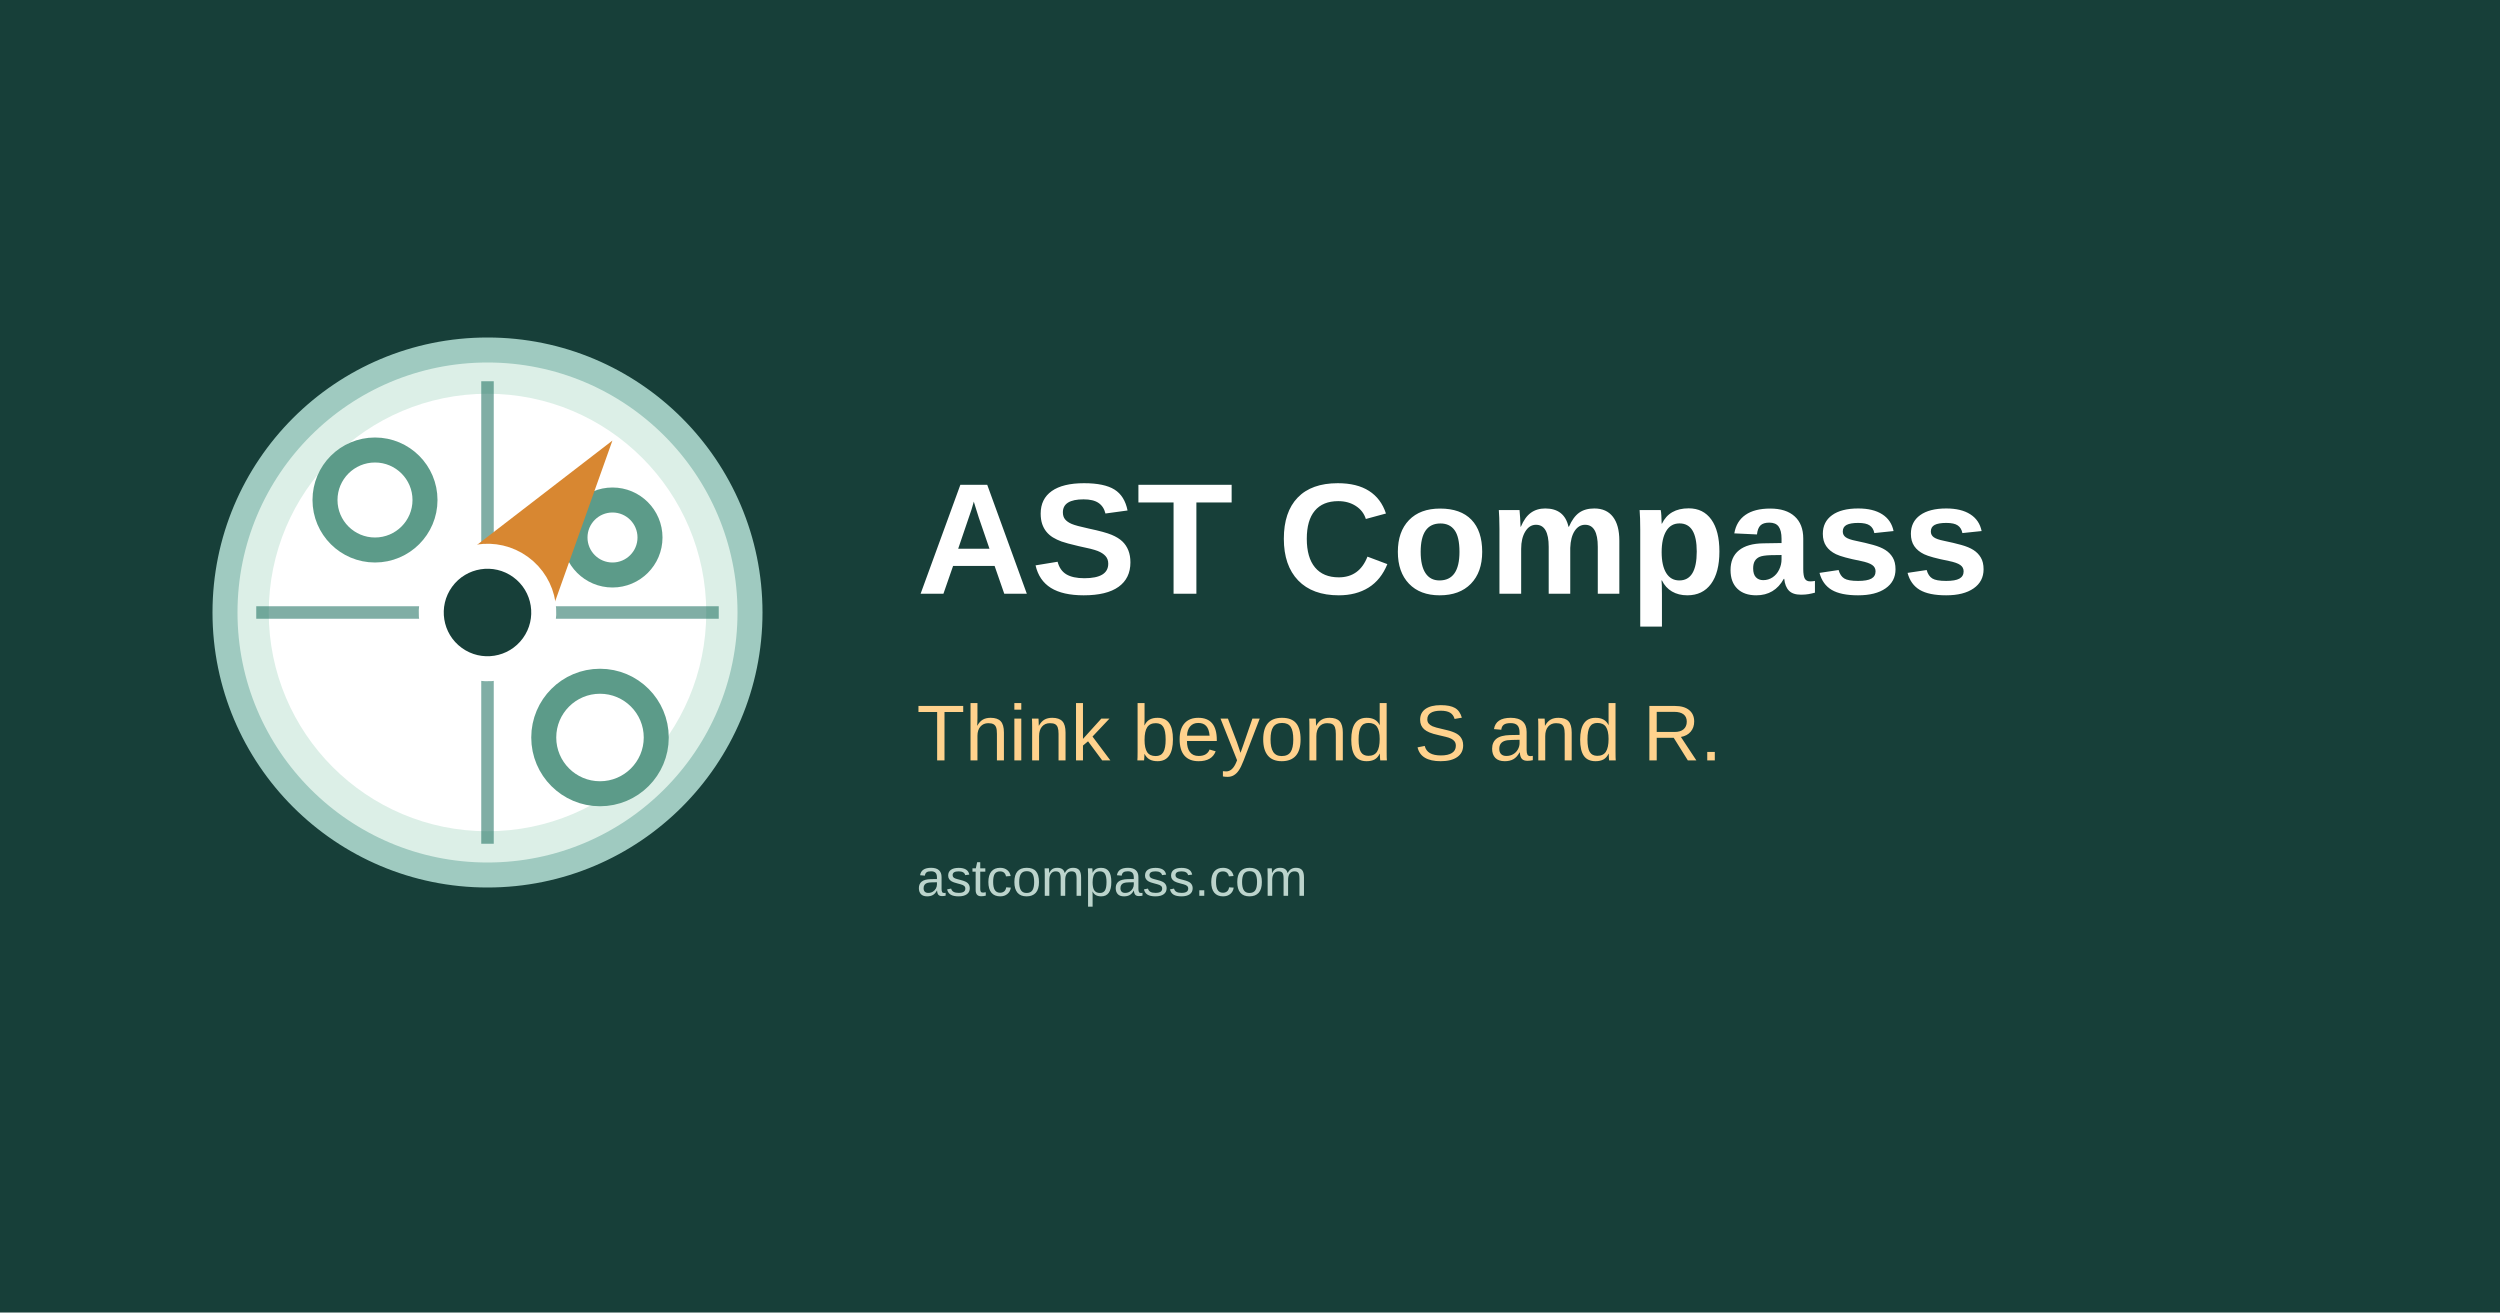
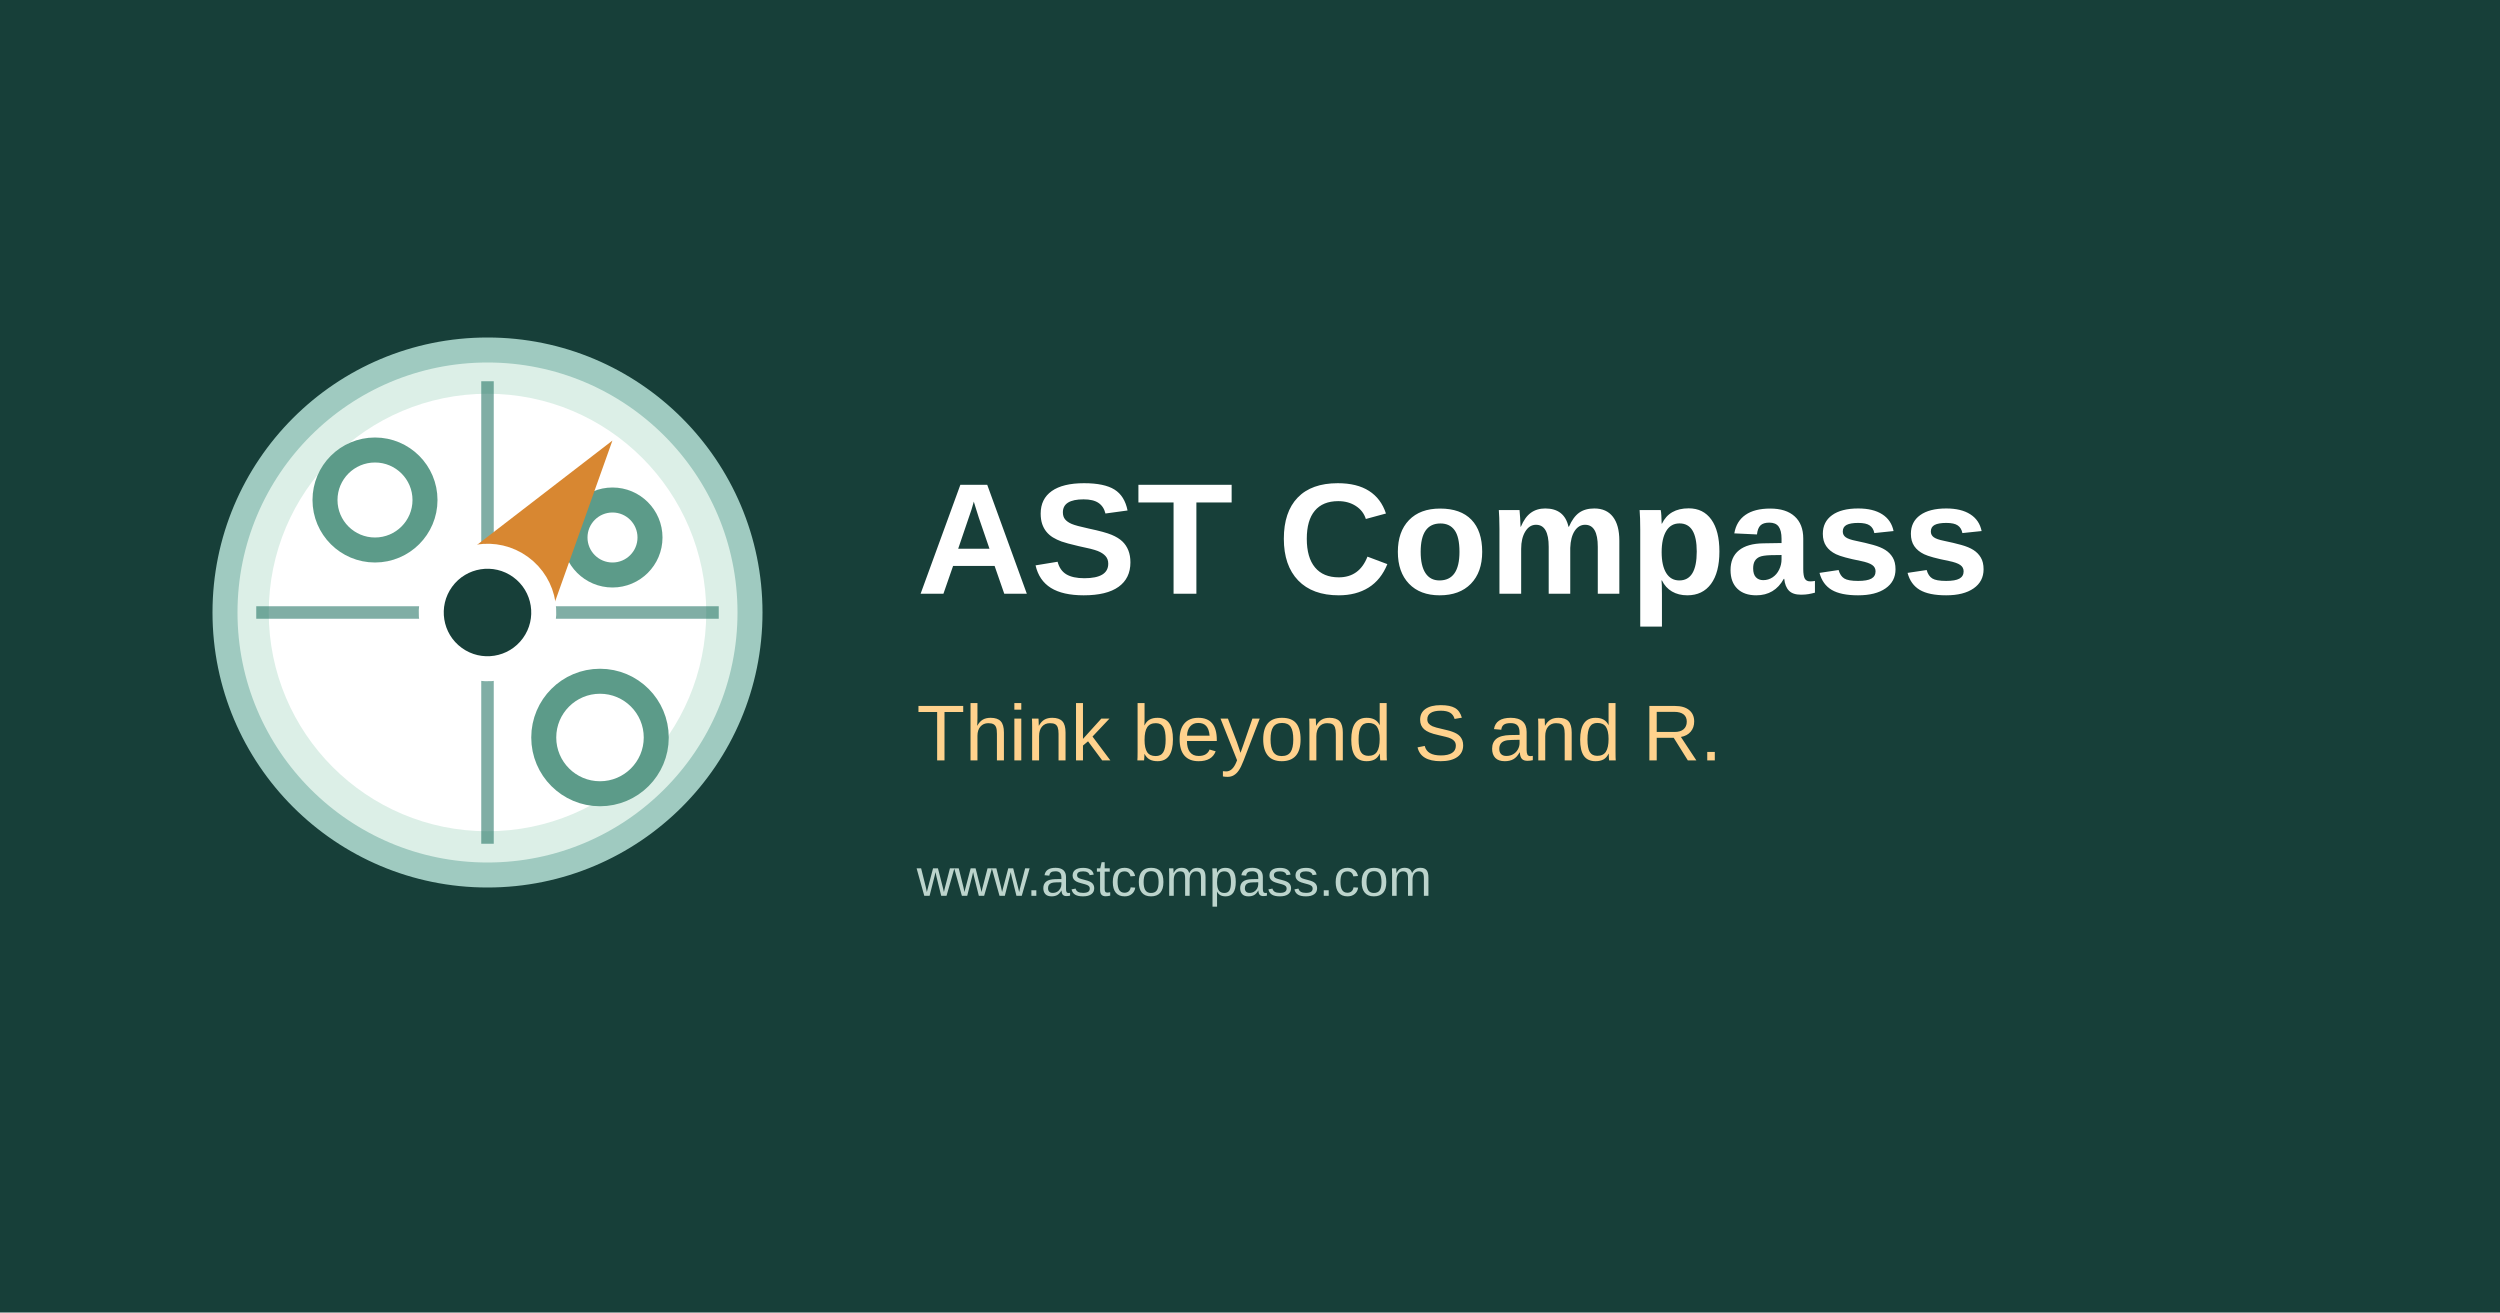
<svg xmlns="http://www.w3.org/2000/svg" viewBox="0 0 1200 630">
  <rect width="1200" height="630" fill="#173f39" />
  <g transform="translate(90 150) scale(6)">
    <circle cx="24" cy="24" r="21" fill="#dcefe7" stroke="#9fcac0" stroke-width="2" />
    <circle cx="24" cy="24" r="17.5" fill="#fff" />
    <path d="M24 5.5v37M5.5 24h37" stroke="#176b5b" opacity=".55" />
    <circle cx="15" cy="15" r="4" fill="#fff" stroke="#5c9b89" stroke-width="2" />
    <circle cx="34" cy="18" r="3" fill="#fff" stroke="#5c9b89" stroke-width="2" />
    <circle cx="33" cy="34" r="4.5" fill="#fff" stroke="#5c9b89" stroke-width="2" />
    <g transform="rotate(36 24 24)">
      <path d="M24 7l5 17H19z" fill="#d88731" />
      <circle cx="24" cy="24" r="4.5" fill="#173f39" stroke="#fff" stroke-width="2" />
    </g>
  </g>
  <text x="440" y="285" fill="#fff" font-family="Manrope,Arial,sans-serif" font-size="76" font-weight="800">AST Compass</text>
  <text x="440" y="365" fill="#ffd28d" font-family="Arial,sans-serif" font-size="38">Think beyond S and R.</text>
-   <text x="440" y="430" fill="#bcd4cc" font-family="Arial,sans-serif" font-size="25">astcompass.com</text>
+   <text x="440" y="430" fill="#bcd4cc" font-family="Arial,sans-serif" font-size="25">www.astcompass.com</text>
</svg>
